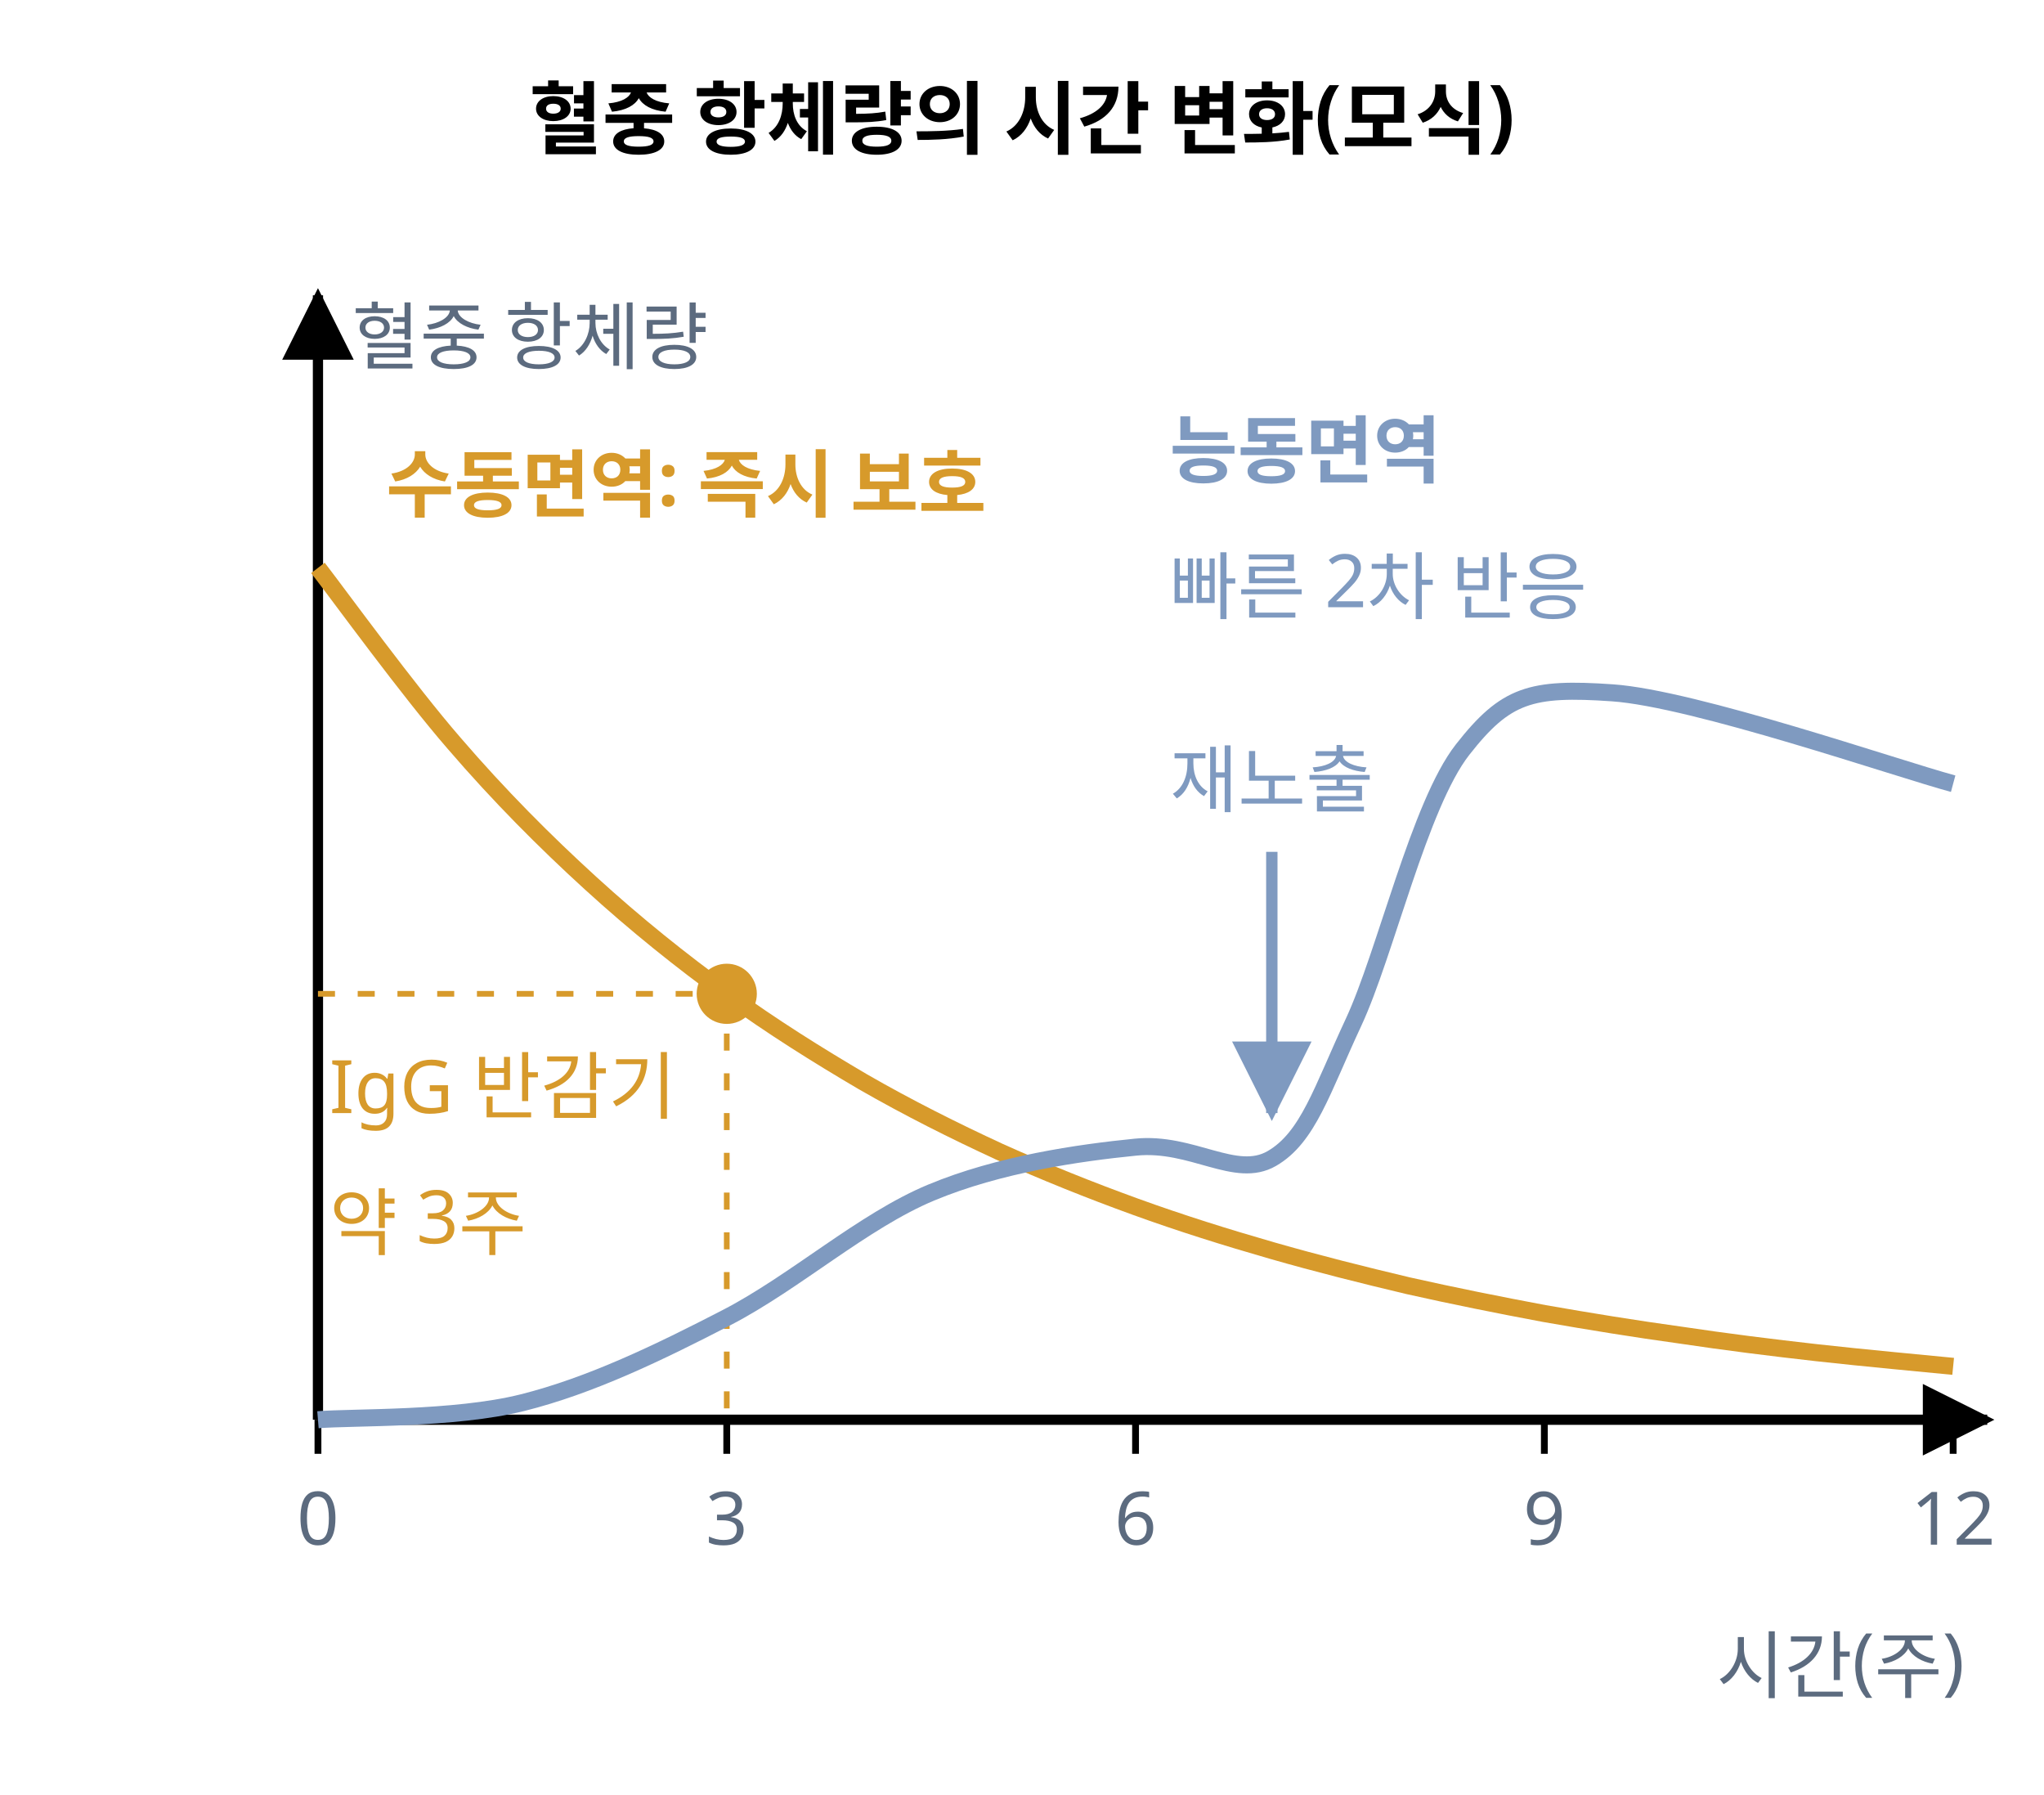
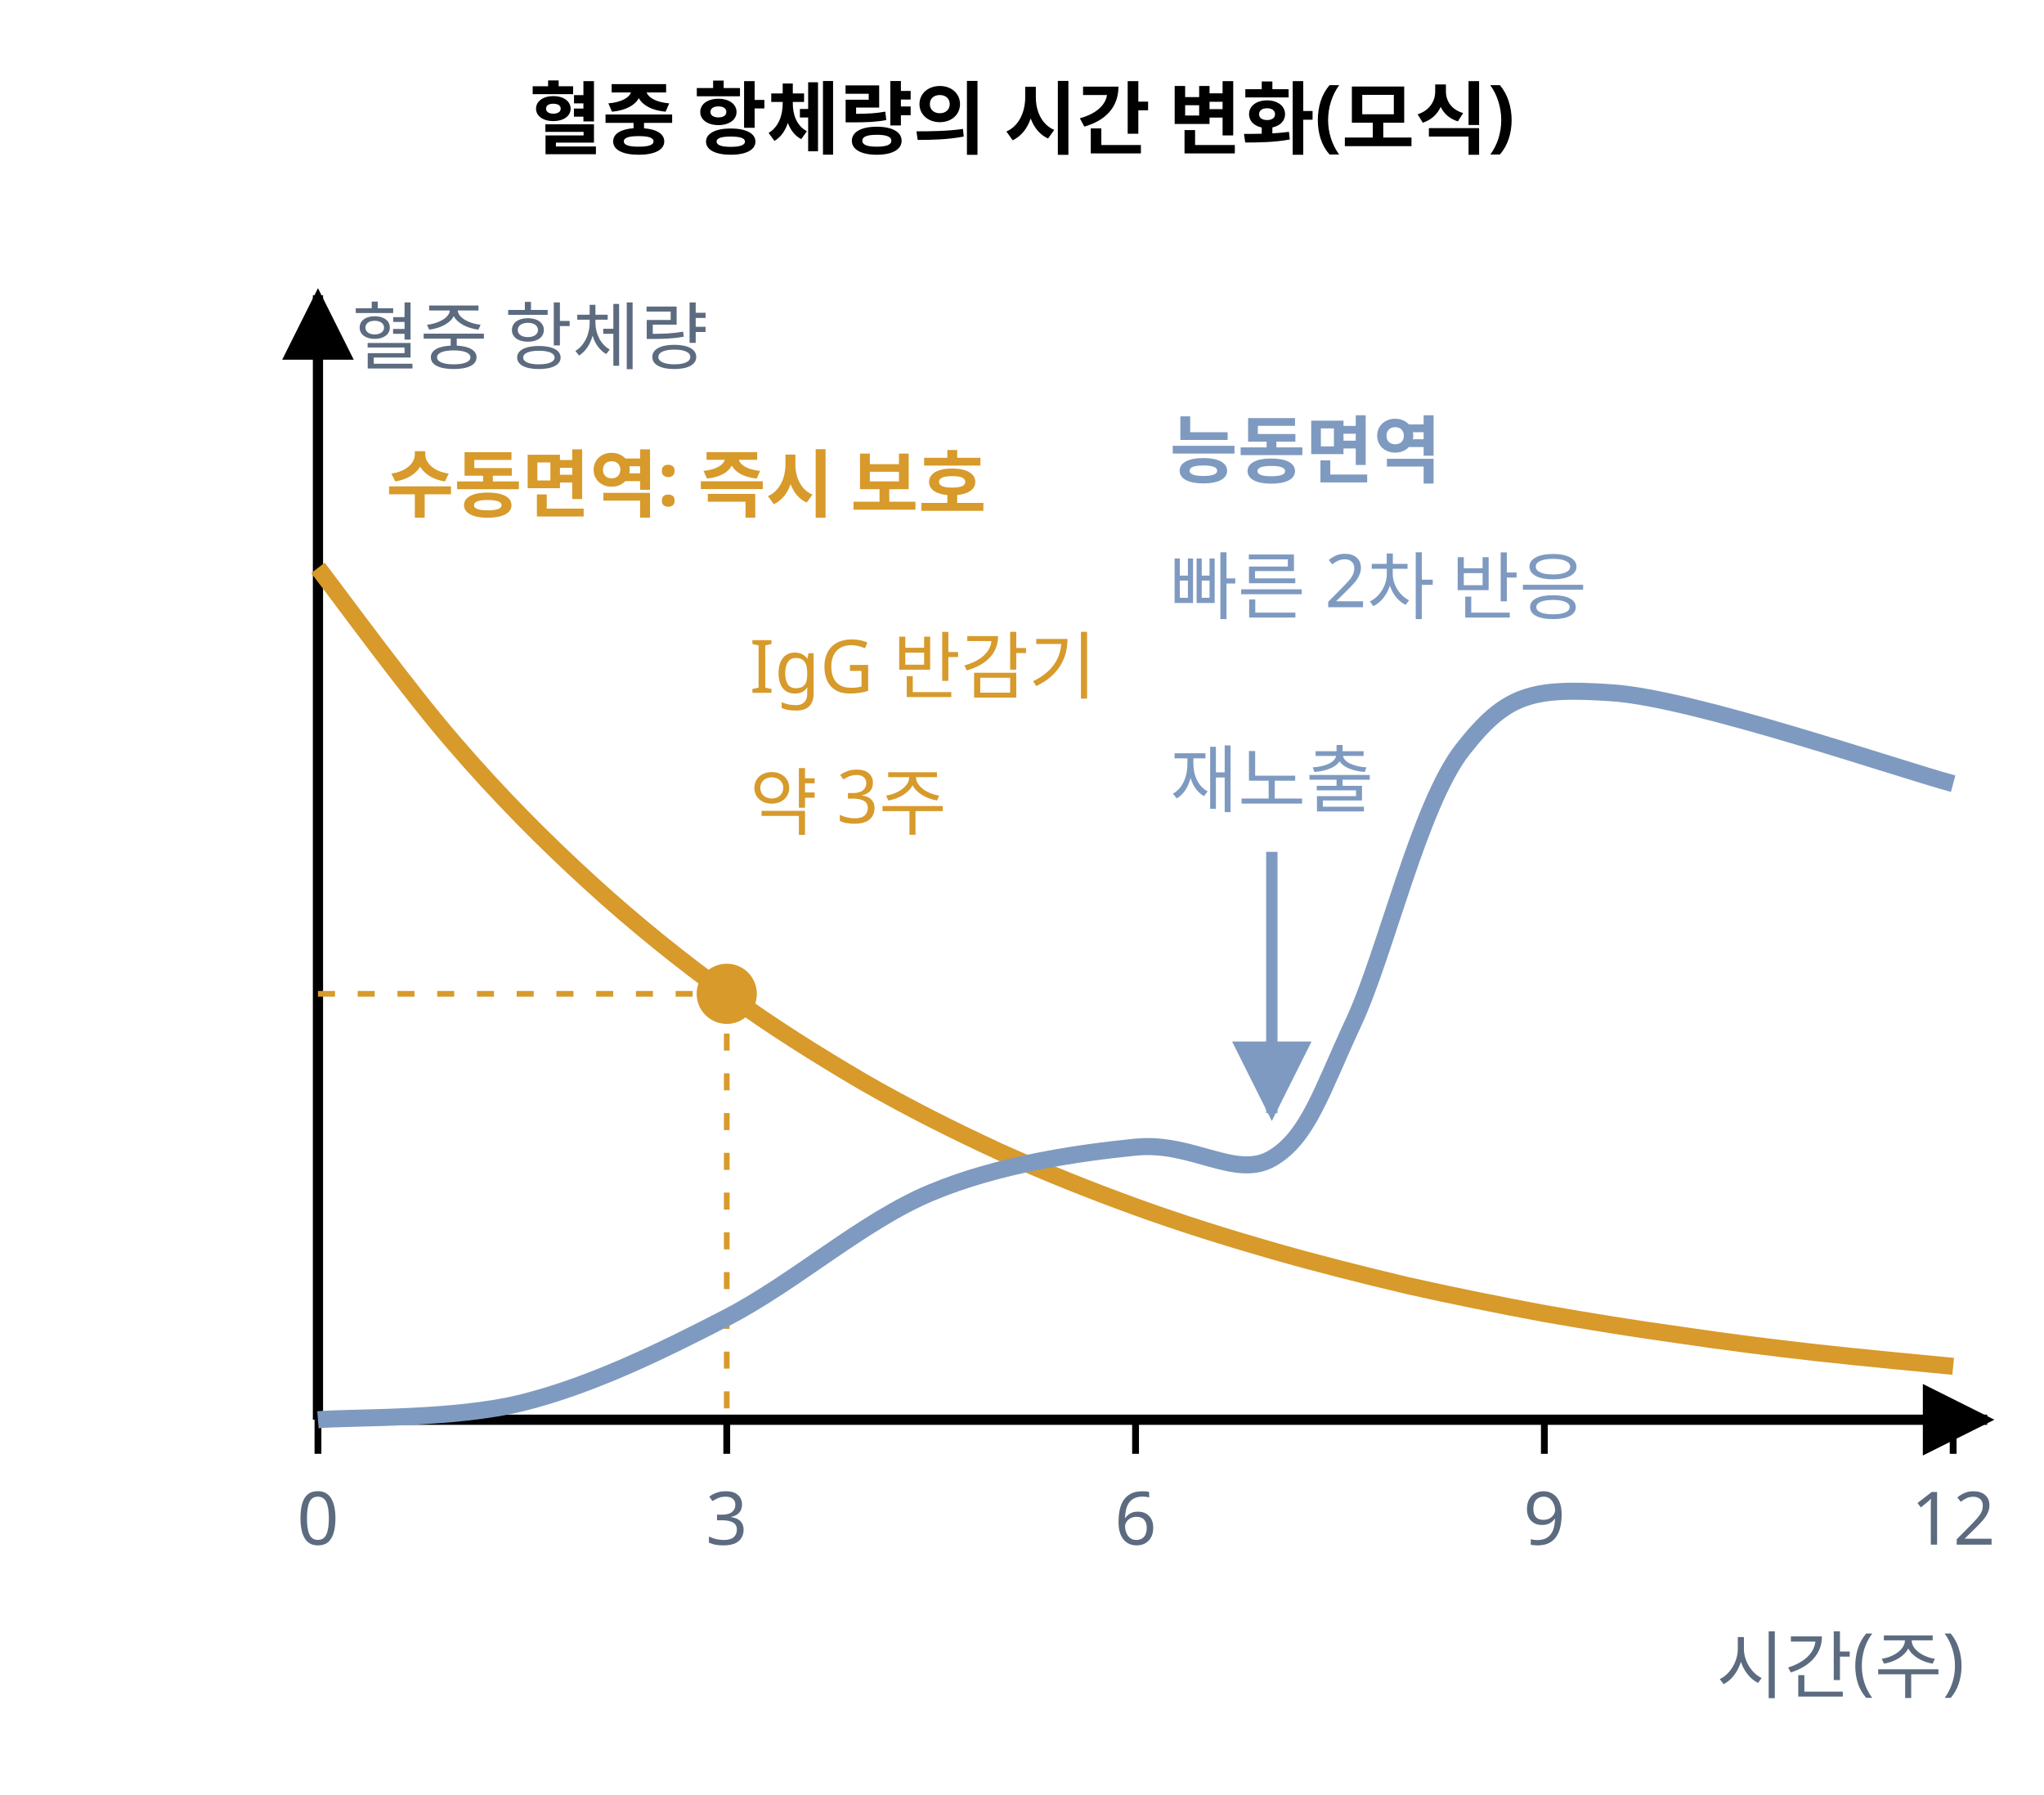
<svg xmlns="http://www.w3.org/2000/svg" class="si si-illus" viewBox="0 0 360 316" style="max-width:360px;color:var(--si-ink,var(--text,#1f2328))" role="img" aria-labelledby="active-passive-immunity-t" font-family="'Pretendard','Noto Sans KR','Apple SD Gothic Neo',sans-serif" font-size="13" fill="currentColor">
  <defs>
    <marker id="active-passive-immunity-ar" viewBox="0 0 10 10" refX="9" refY="5" markerWidth="7" markerHeight="7" orient="auto-start-reverse">
      <path d="M0,0L10,5L0,10z" style="fill:currentColor" />
    </marker>
    <marker id="active-passive-immunity-ar-1" viewBox="0 0 10 10" refX="9" refY="5" markerWidth="7" markerHeight="7" orient="auto-start-reverse">
      <path d="M0,0L10,5L0,10z" style="fill:var(--si-blue-s,#7f9ac0)" />
    </marker>
  </defs>
  <text x="180" y="26" text-anchor="middle" font-size="14" font-weight="700">혈중 항체량의 시간 변화(모식)</text>
  <line x1="56" y1="250" x2="350" y2="250" style="stroke:currentColor;fill:none" stroke-width="1.8" marker-end="url(#active-passive-immunity-ar)" />
  <line x1="56" y1="250" x2="56" y2="52" style="stroke:currentColor;fill:none" stroke-width="1.8" marker-end="url(#active-passive-immunity-ar)" />
  <text x="62" y="64" style="fill:var(--si-general,#5c6b7f)">혈중 항체량</text>
  <line x1="56" y1="250" x2="56" y2="256" style="stroke:currentColor;fill:none" stroke-width="1.2" />
  <text x="56" y="272" text-anchor="middle" style="fill:var(--si-general,#5c6b7f)">0</text>
  <line x1="128" y1="250" x2="128" y2="256" style="stroke:currentColor;fill:none" stroke-width="1.2" />
  <text x="128" y="272" text-anchor="middle" style="fill:var(--si-general,#5c6b7f)">3</text>
  <line x1="200" y1="250" x2="200" y2="256" style="stroke:currentColor;fill:none" stroke-width="1.2" />
  <text x="200" y="272" text-anchor="middle" style="fill:var(--si-general,#5c6b7f)">6</text>
  <line x1="272" y1="250" x2="272" y2="256" style="stroke:currentColor;fill:none" stroke-width="1.2" />
  <text x="272" y="272" text-anchor="middle" style="fill:var(--si-general,#5c6b7f)">9</text>
  <line x1="344" y1="250" x2="344" y2="256" style="stroke:currentColor;fill:none" stroke-width="1.2" />
  <text x="344" y="272" text-anchor="middle" style="fill:var(--si-general,#5c6b7f)">12</text>
  <text x="346" y="298" text-anchor="end" style="fill:var(--si-general,#5c6b7f)">시간(주)</text>
  <path d="M56,100 C60,105.2 72,121.7 80,130.9 C88,140.2 96,148.2 104,155.5 C112,162.8 120,169.2 128,175 C136,180.8 144,185.8 152,190.5 C160,195.1 168,199.1 176,202.8 C184,206.4 192,209.6 200,212.5 C208,215.4 216,217.9 224,220.2 C232,222.5 240,224.5 248,226.4 C256,228.2 264,229.8 272,231.3 C280,232.7 288,234 296,235.1 C304,236.3 312,237.3 320,238.2 C328,239.1 340,240.2 344,240.6" style="stroke:var(--si-amber-s,#d79a2b);fill:none" stroke-width="3" />
  <line x1="56" y1="175" x2="128" y2="175" style="stroke:var(--si-amber-s,#d79a2b);fill:none" stroke-width="1" stroke-dasharray="3 4" />
  <line x1="128" y1="175" x2="128" y2="250" style="stroke:var(--si-amber-s,#d79a2b);fill:none" stroke-width="1" stroke-dasharray="3 4" />
  <circle cx="128" cy="175" r="4.5" style="stroke:var(--si-amber-s,#d79a2b);fill:var(--si-amber-s,#d79a2b)" stroke-width="1.6" />
-   <text x="58" y="196" style="fill:var(--si-amber-s,#d79a2b)">IgG 반감기</text>
-   <text x="58" y="220" style="fill:var(--si-amber-s,#d79a2b)">약 3주</text>
+   <text x="132" y="122" style="fill:var(--si-amber-s,#d79a2b)">IgG 반감기</text>
+   <text x="132" y="146" style="fill:var(--si-amber-s,#d79a2b)">약 3주</text>
  <text x="68" y="90" font-weight="700" style="fill:var(--si-amber-s,#d79a2b)">수동면역: 즉시 보호</text>
  <path d="M56,250 C62,249.5 80,250 92,247 C104,244 116,238.2 128,232 C140,225.8 152,215 164,210 C176,205 190,203 200,202 C210,201 217.6,207.7 224,204 C230.4,200.3 232.8,192 238.4,180 C244,168 250,141.7 257.6,132 C265.2,122.3 269.6,121 284,122 C298.4,123 334,135.3 344,138" style="stroke:var(--si-blue-s,#7f9ac0);fill:none" stroke-width="3" />
  <line x1="224" y1="150" x2="224" y2="196" style="stroke:var(--si-blue-s,#7f9ac0);fill:none" stroke-width="2" marker-end="url(#active-passive-immunity-ar-1)" />
  <text x="224" y="142" text-anchor="middle" style="fill:var(--si-blue-s,#7f9ac0)">재노출</text>
  <text x="206" y="84" font-weight="700" style="fill:var(--si-blue-s,#7f9ac0)">능동면역</text>
  <text x="206" y="108" style="fill:var(--si-blue-s,#7f9ac0)">빠른 2차 반응</text>
</svg>
